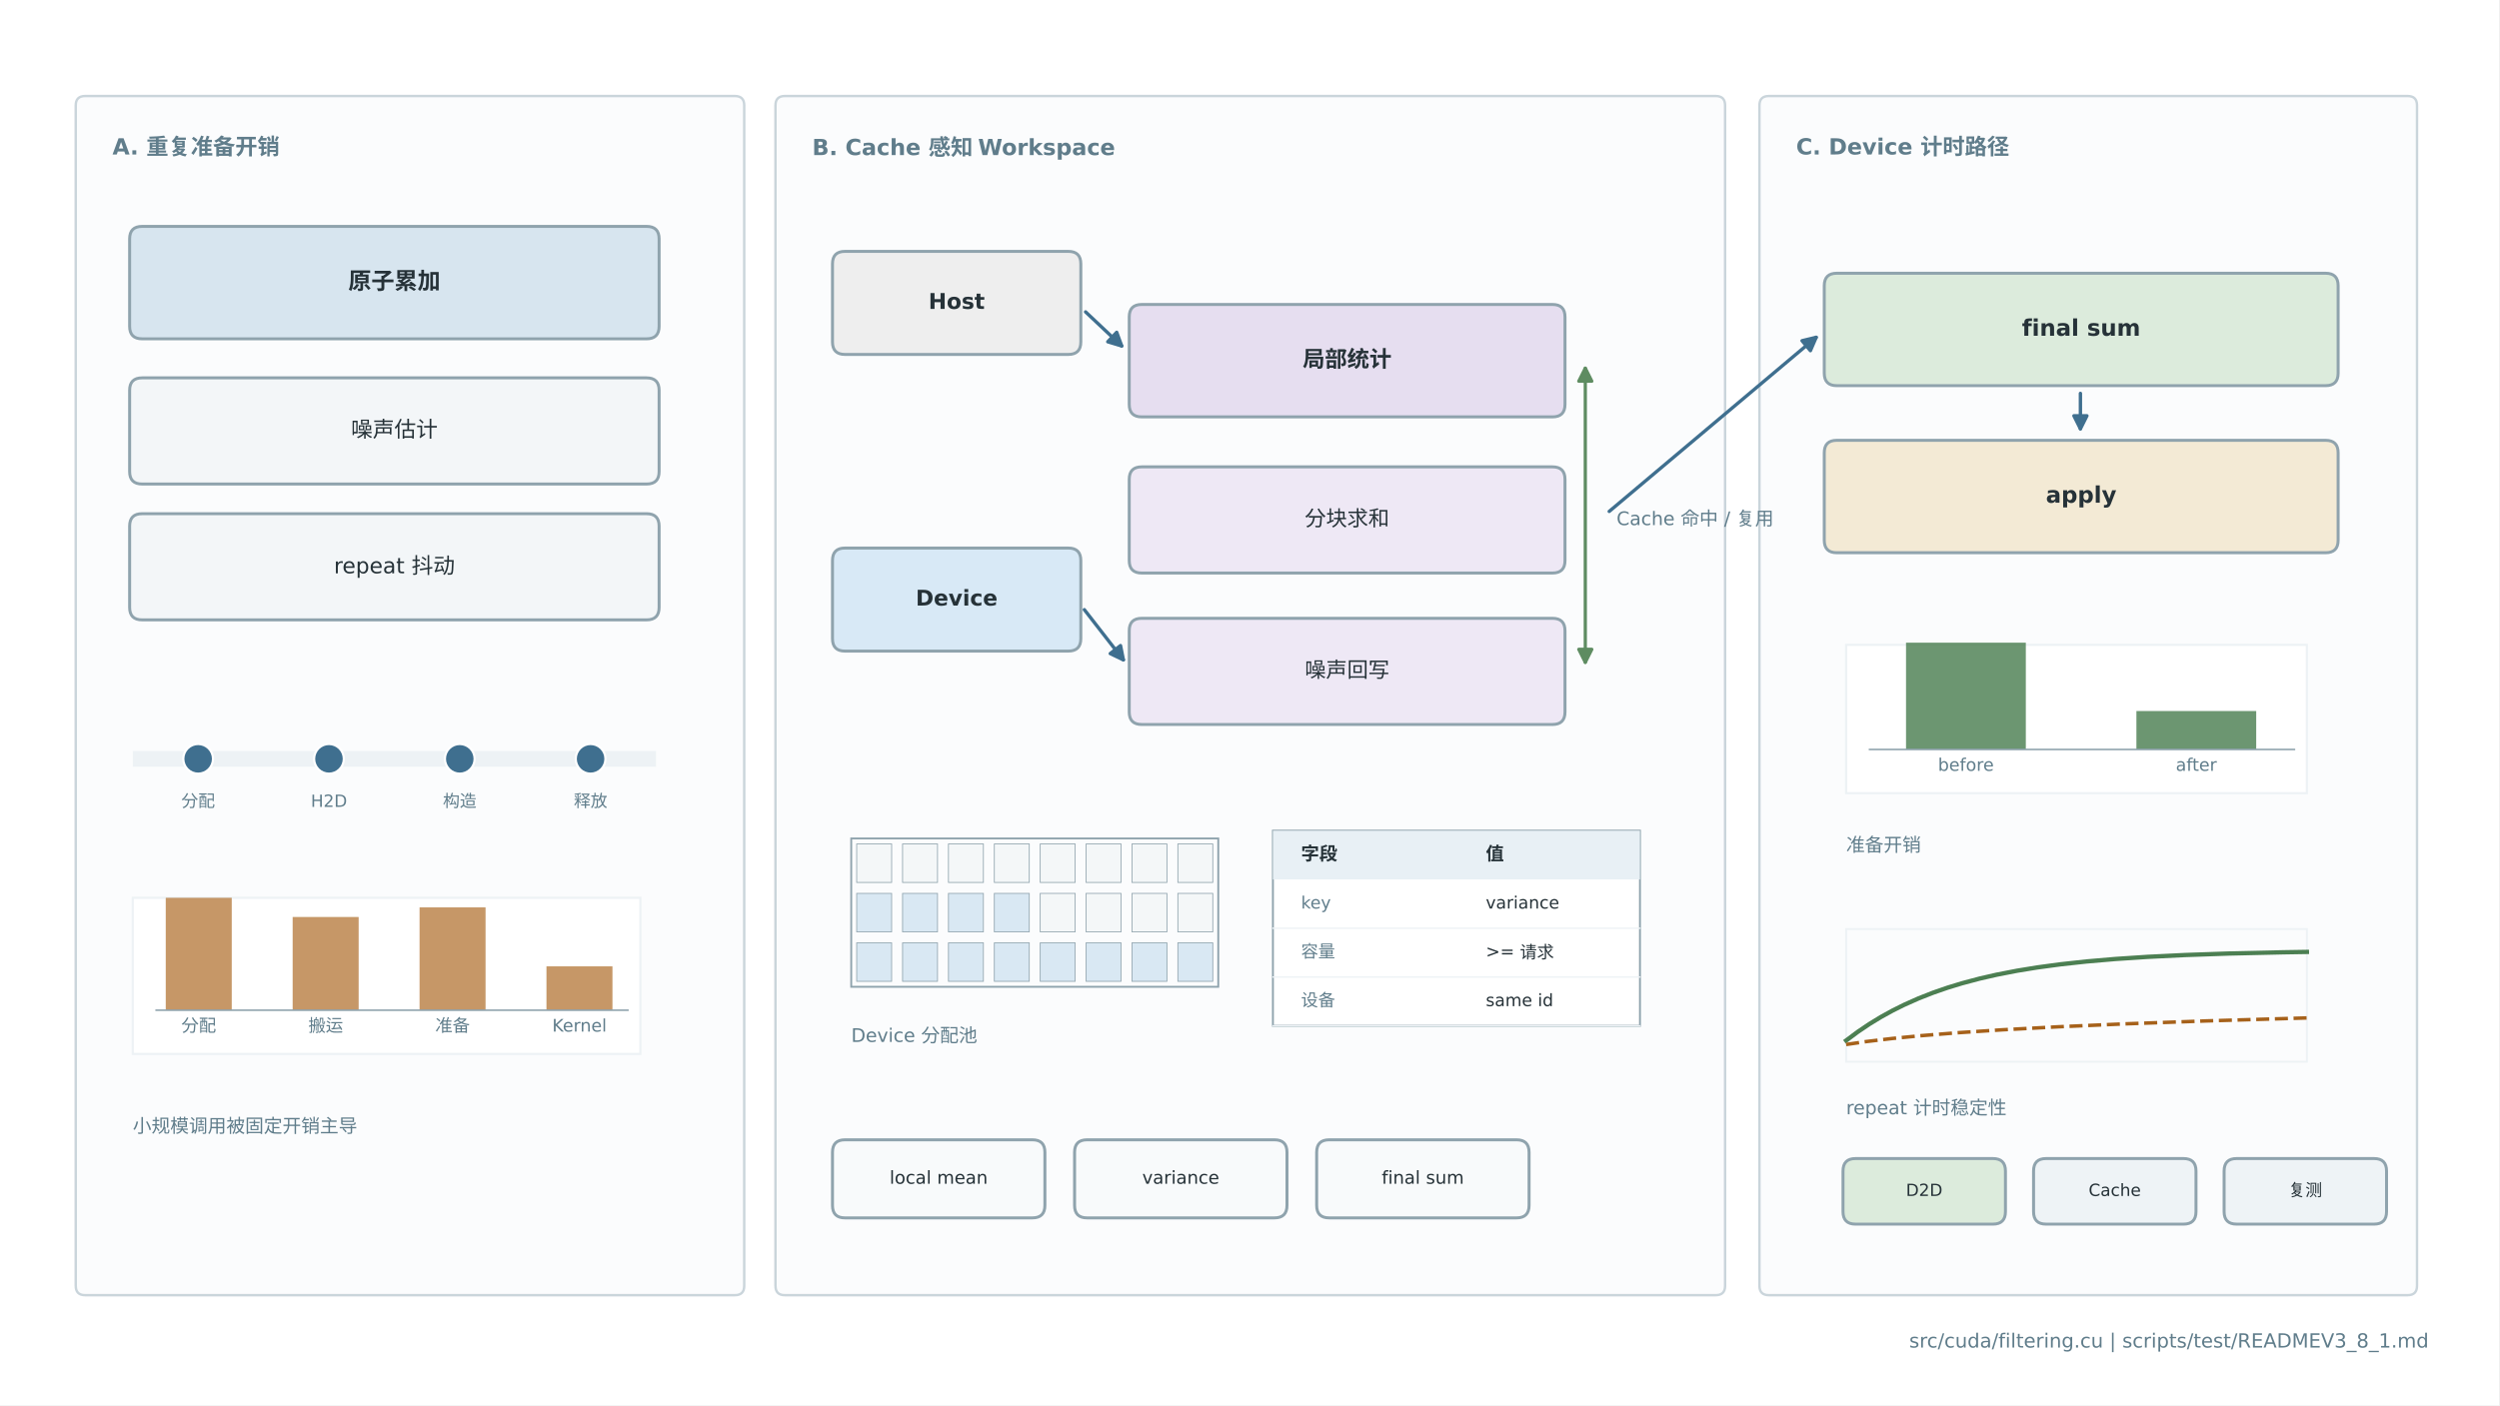
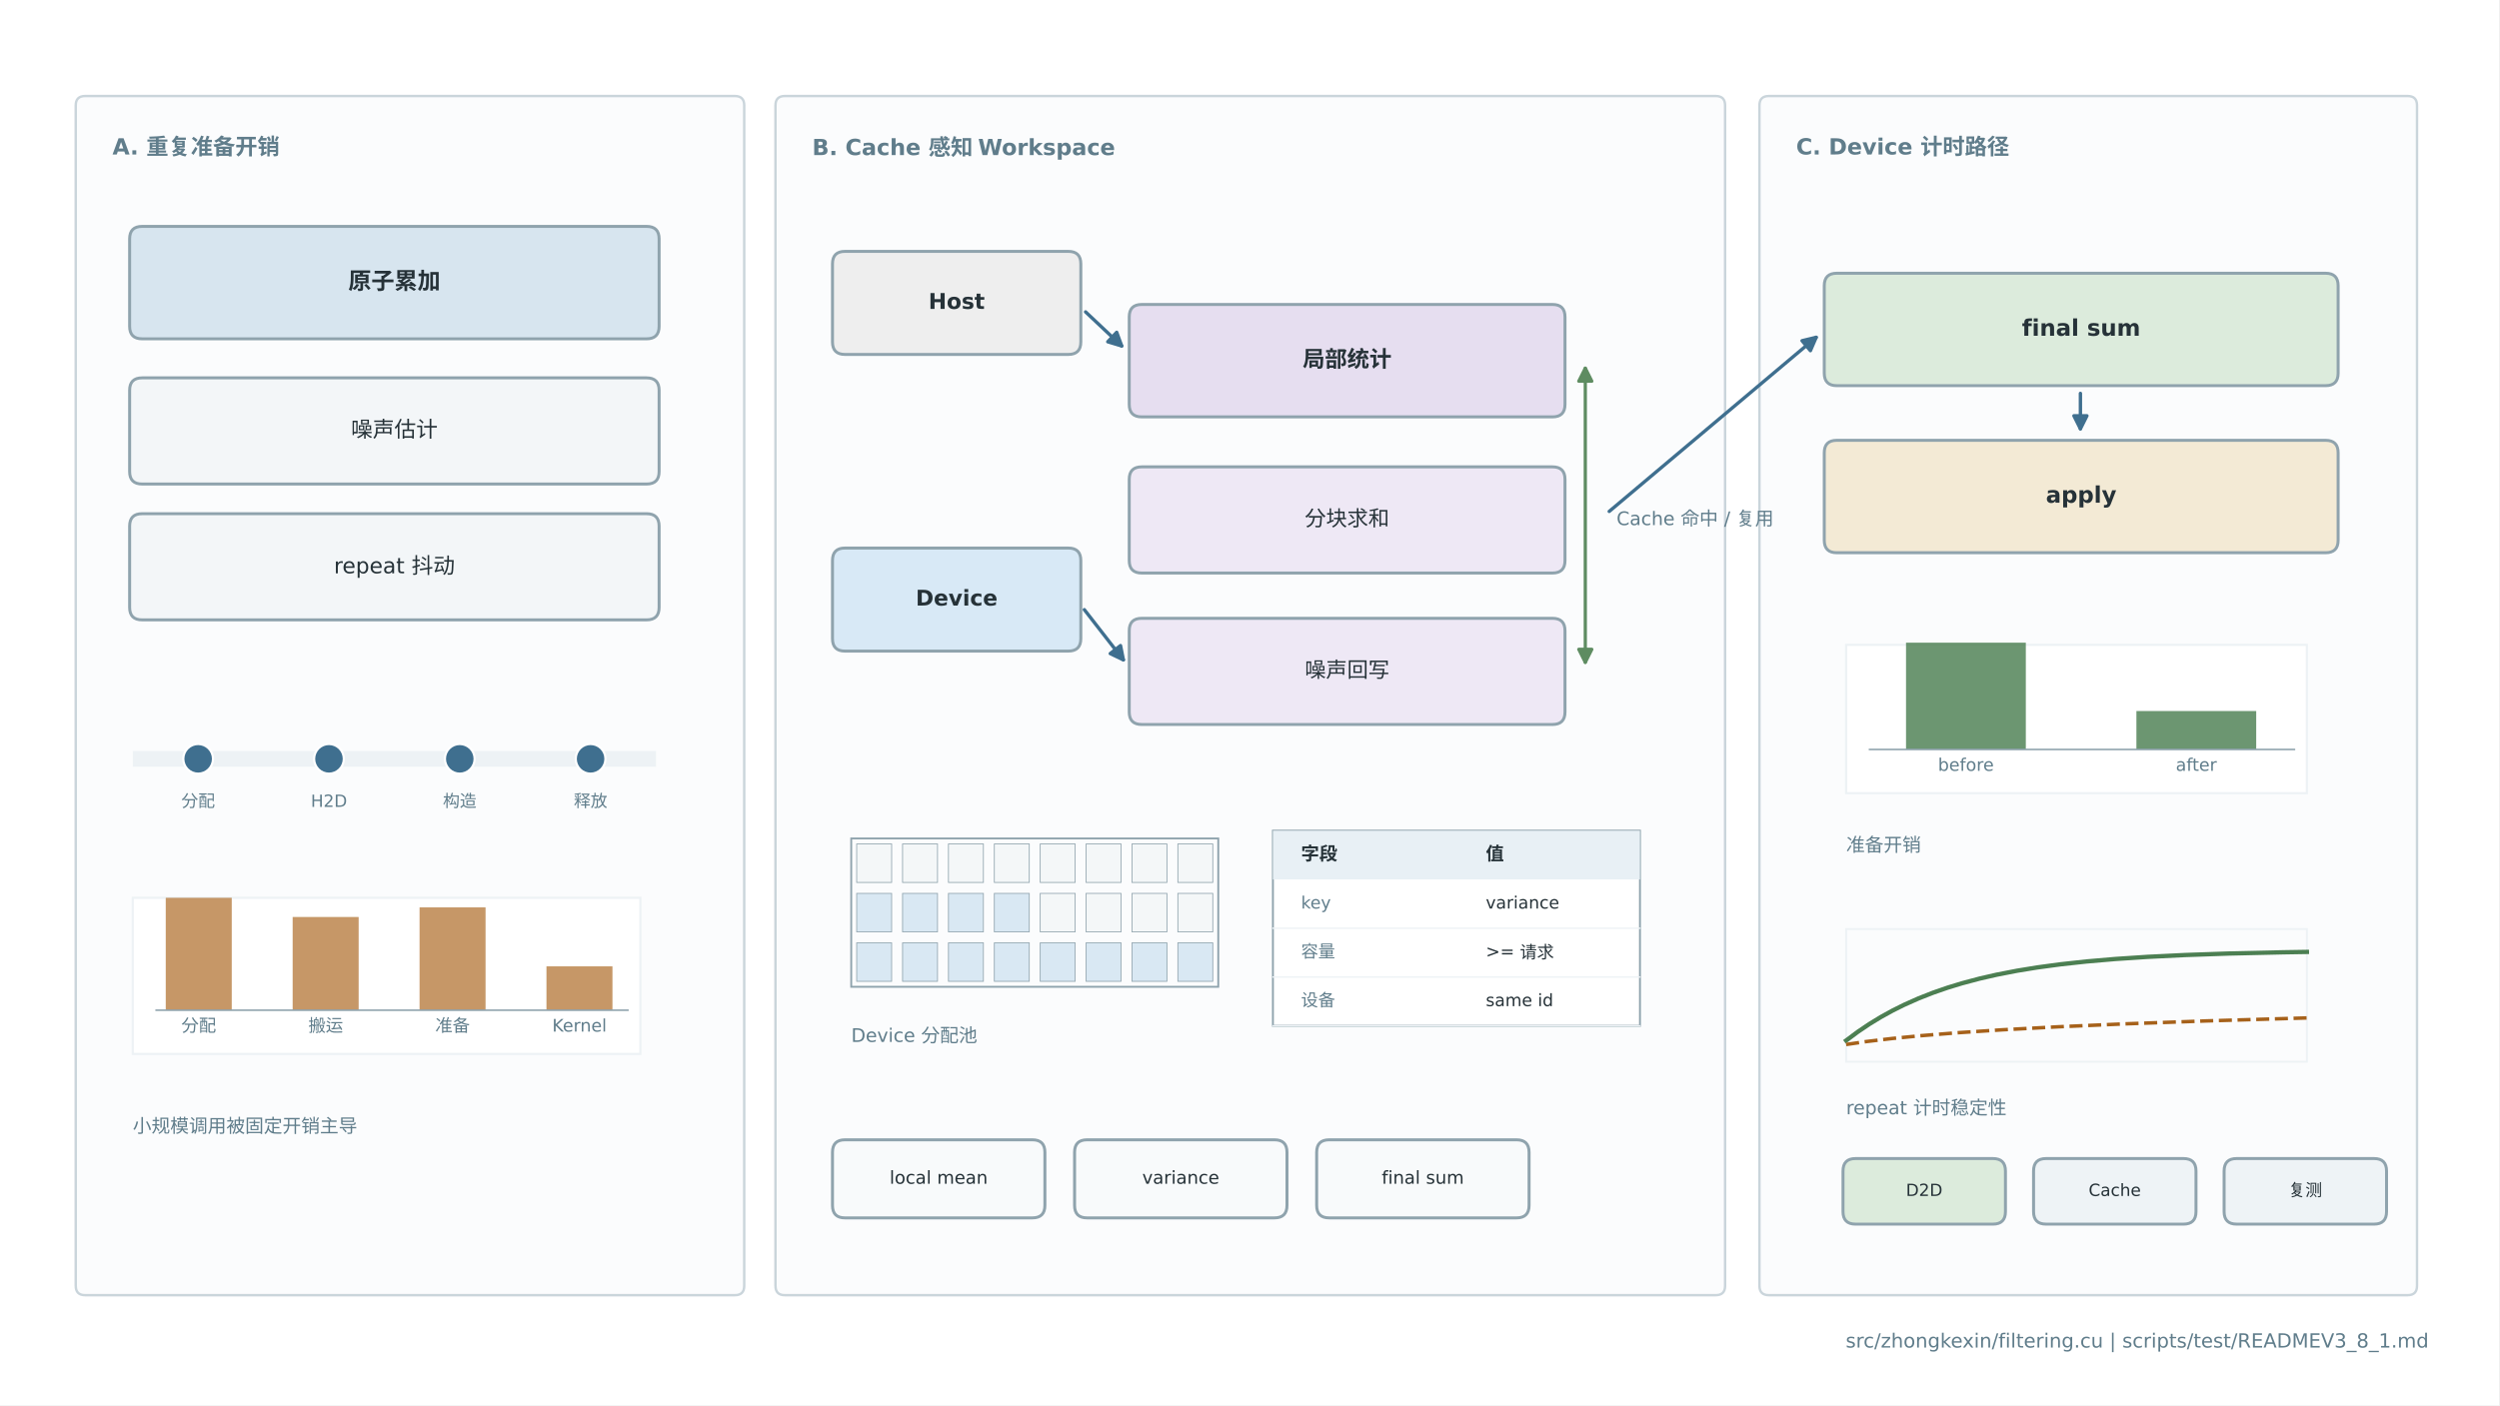
<svg xmlns="http://www.w3.org/2000/svg" width="921.6pt" height="518.4pt" viewBox="0 0 921.6 518.4" version="1.1">
  <defs>
    <style type="text/css">*{stroke-linejoin: round; stroke-linecap: butt}</style>
  </defs>
  <g id="figure_1">
    <g id="patch_1">
      <path d="M 0 518.4  L 921.6 518.4  L 921.6 0  L 0 0  z " style="fill: #ffffff" />
    </g>
    <g id="axes_1">
      <g id="patch_2">
        <path d="M 31.392 477.792  L 271.008 477.792  Q 274.464 477.792 274.464 474.336  L 274.464 38.88  Q 274.464 35.424 271.008 35.424  L 31.392 35.424  Q 27.936 35.424 27.936 38.88  L 27.936 474.336  Q 27.936 477.792 31.392 477.792  z " clip-path="url(#p77b2b3231c)" style="fill: #fbfcfd; opacity: 0.96; stroke: #c8d3da; stroke-width: 0.9; stroke-linejoin: miter" />
      </g>
      <g id="patch_3">
        <path d="M 289.44 477.792  L 632.736 477.792  Q 636.192 477.792 636.192 474.336  L 636.192 38.88  Q 636.192 35.424 632.736 35.424  L 289.44 35.424  Q 285.984 35.424 285.984 38.88  L 285.984 474.336  Q 285.984 477.792 289.44 477.792  z " clip-path="url(#p77b2b3231c)" style="fill: #fbfcfd; opacity: 0.96; stroke: #c8d3da; stroke-width: 0.9; stroke-linejoin: miter" />
      </g>
      <g id="patch_4">
        <path d="M 652.32 477.792  L 887.904 477.792  Q 891.36 477.792 891.36 474.336  L 891.36 38.88  Q 891.36 35.424 887.904 35.424  L 652.32 35.424  Q 648.864 35.424 648.864 38.88  L 648.864 474.336  Q 648.864 477.792 652.32 477.792  z " clip-path="url(#p77b2b3231c)" style="fill: #fbfcfd; opacity: 0.96; stroke: #c8d3da; stroke-width: 0.9; stroke-linejoin: miter" />
      </g>
      <g id="patch_5">
        <path d="M 52.416 124.992  L 238.464 124.992  Q 243.072 124.992 243.072 120.384  L 243.072 88.128  Q 243.072 83.52 238.464 83.52  L 52.416 83.52  Q 47.808 83.52 47.808 88.128  L 47.808 120.384  Q 47.808 124.992 52.416 124.992  z " clip-path="url(#p77b2b3231c)" style="fill: #d7e5ef; stroke: #8fa3ad; stroke-width: 1.1; stroke-linejoin: miter" />
      </g>
      <g id="patch_6">
        <path d="M 52.416 178.56  L 238.464 178.56  Q 243.072 178.56 243.072 173.952  L 243.072 144  Q 243.072 139.392 238.464 139.392  L 52.416 139.392  Q 47.808 139.392 47.808 144  L 47.808 173.952  Q 47.808 178.56 52.416 178.56  z " clip-path="url(#p77b2b3231c)" style="fill: #f3f6f8; stroke: #8fa3ad; stroke-width: 1.1; stroke-linejoin: miter" />
      </g>
      <g id="patch_7">
        <path d="M 52.416 228.672  L 238.464 228.672  Q 243.072 228.672 243.072 224.064  L 243.072 194.112  Q 243.072 189.504 238.464 189.504  L 52.416 189.504  Q 47.808 189.504 47.808 194.112  L 47.808 224.064  Q 47.808 228.672 52.416 228.672  z " clip-path="url(#p77b2b3231c)" style="fill: #f3f6f8; stroke: #8fa3ad; stroke-width: 1.1; stroke-linejoin: miter" />
      </g>
      <g id="patch_8">
        <path d="M 48.96 282.839  L 241.92 282.839  L 241.92 277.033  L 48.96 277.033  z " clip-path="url(#p77b2b3231c)" style="fill: #edf2f5" />
      </g>
      <g id="patch_9">
        <path d="M 73.08 285.408  C 74.531 285.408 75.923 284.831 76.949 283.805  C 77.975 282.779 78.552 281.387 78.552 279.936  C 78.552 278.485 77.975 277.093 76.949 276.067  C 75.923 275.041 74.531 274.464 73.08 274.464  C 71.629 274.464 70.237 275.041 69.211 276.067  C 68.185 277.093 67.608 278.485 67.608 279.936  C 67.608 281.387 68.185 282.779 69.211 283.805  C 70.237 284.831 71.629 285.408 73.08 285.408  z " clip-path="url(#p77b2b3231c)" style="fill: #3f6f8f; stroke: #ffffff; stroke-width: 0.8; stroke-linejoin: miter" />
      </g>
      <g id="patch_10">
        <path d="M 121.32 285.408  C 122.771 285.408 124.163 284.831 125.189 283.805  C 126.215 282.779 126.792 281.387 126.792 279.936  C 126.792 278.485 126.215 277.093 125.189 276.067  C 124.163 275.041 122.771 274.464 121.32 274.464  C 119.869 274.464 118.477 275.041 117.451 276.067  C 116.425 277.093 115.848 278.485 115.848 279.936  C 115.848 281.387 116.425 282.779 117.451 283.805  C 118.477 284.831 119.869 285.408 121.32 285.408  z " clip-path="url(#p77b2b3231c)" style="fill: #3f6f8f; stroke: #ffffff; stroke-width: 0.8; stroke-linejoin: miter" />
      </g>
      <g id="patch_11">
        <path d="M 169.56 285.408  C 171.011 285.408 172.403 284.831 173.429 283.805  C 174.455 282.779 175.032 281.387 175.032 279.936  C 175.032 278.485 174.455 277.093 173.429 276.067  C 172.403 275.041 171.011 274.464 169.56 274.464  C 168.109 274.464 166.717 275.041 165.691 276.067  C 164.665 277.093 164.088 278.485 164.088 279.936  C 164.088 281.387 164.665 282.779 165.691 283.805  C 166.717 284.831 168.109 285.408 169.56 285.408  z " clip-path="url(#p77b2b3231c)" style="fill: #3f6f8f; stroke: #ffffff; stroke-width: 0.8; stroke-linejoin: miter" />
      </g>
      <g id="patch_12">
        <path d="M 217.8 285.408  C 219.251 285.408 220.643 284.831 221.669 283.805  C 222.695 282.779 223.272 281.387 223.272 279.936  C 223.272 278.485 222.695 277.093 221.669 276.067  C 220.643 275.041 219.251 274.464 217.8 274.464  C 216.349 274.464 214.957 275.041 213.931 276.067  C 212.905 277.093 212.328 278.485 212.328 279.936  C 212.328 281.387 212.905 282.779 213.931 283.805  C 214.957 284.831 216.349 285.408 217.8 285.408  z " clip-path="url(#p77b2b3231c)" style="fill: #3f6f8f; stroke: #ffffff; stroke-width: 0.8; stroke-linejoin: miter" />
      </g>
      <g id="patch_13">
        <path d="M 48.96 388.8  L 236.16 388.8  L 236.16 331.2  L 48.96 331.2  z " clip-path="url(#p77b2b3231c)" style="fill: #ffffff; stroke: #edf2f5; stroke-width: 0.8; stroke-linejoin: miter" />
      </g>
      <g id="patch_14">
        <path d="M 61.128 372.672  L 85.464 372.672  L 85.464 331.2  L 61.128 331.2  z " clip-path="url(#p77b2b3231c)" style="fill: #b98045; opacity: 0.82" />
      </g>
      <g id="patch_15">
        <path d="M 107.928 372.672  L 132.264 372.672  L 132.264 338.281  L 107.928 338.281  z " clip-path="url(#p77b2b3231c)" style="fill: #b98045; opacity: 0.82" />
      </g>
      <g id="patch_16">
        <path d="M 154.728 372.672  L 179.064 372.672  L 179.064 334.74  L 154.728 334.74  z " clip-path="url(#p77b2b3231c)" style="fill: #b98045; opacity: 0.82" />
      </g>
      <g id="patch_17">
        <path d="M 201.528 372.672  L 225.864 372.672  L 225.864 356.488  L 201.528 356.488  z " clip-path="url(#p77b2b3231c)" style="fill: #b98045; opacity: 0.82" />
      </g>
      <g id="patch_18">
        <path d="M 311.616 130.752  L 393.984 130.752  Q 398.592 130.752 398.592 126.144  L 398.592 97.344  Q 398.592 92.736 393.984 92.736  L 311.616 92.736  Q 307.008 92.736 307.008 97.344  L 307.008 126.144  Q 307.008 130.752 311.616 130.752  z " clip-path="url(#p77b2b3231c)" style="fill: #eeeeee; stroke: #8fa3ad; stroke-width: 1.1; stroke-linejoin: miter" />
      </g>
      <g id="patch_19">
        <path d="M 311.616 240.192  L 393.984 240.192  Q 398.592 240.192 398.592 235.584  L 398.592 206.784  Q 398.592 202.176 393.984 202.176  L 311.616 202.176  Q 307.008 202.176 307.008 206.784  L 307.008 235.584  Q 307.008 240.192 311.616 240.192  z " clip-path="url(#p77b2b3231c)" style="fill: #d8e9f6; stroke: #8fa3ad; stroke-width: 1.1; stroke-linejoin: miter" />
      </g>
      <g id="patch_20">
        <path d="M 421.056 153.792  L 572.544 153.792  Q 577.152 153.792 577.152 149.184  L 577.152 116.928  Q 577.152 112.32 572.544 112.32  L 421.056 112.32  Q 416.448 112.32 416.448 116.928  L 416.448 149.184  Q 416.448 153.792 421.056 153.792  z " clip-path="url(#p77b2b3231c)" style="fill: #e6def0; stroke: #8fa3ad; stroke-width: 1.1; stroke-linejoin: miter" />
      </g>
      <g id="patch_21">
        <path d="M 421.056 211.392  L 572.544 211.392  Q 577.152 211.392 577.152 206.784  L 577.152 176.832  Q 577.152 172.224 572.544 172.224  L 421.056 172.224  Q 416.448 172.224 416.448 176.832  L 416.448 206.784  Q 416.448 211.392 421.056 211.392  z " clip-path="url(#p77b2b3231c)" style="fill: #eee8f5; stroke: #8fa3ad; stroke-width: 1.1; stroke-linejoin: miter" />
      </g>
      <g id="patch_22">
        <path d="M 421.056 267.264  L 572.544 267.264  Q 577.152 267.264 577.152 262.656  L 577.152 232.704  Q 577.152 228.096 572.544 228.096  L 421.056 228.096  Q 416.448 228.096 416.448 232.704  L 416.448 262.656  Q 416.448 267.264 421.056 267.264  z " clip-path="url(#p77b2b3231c)" style="fill: #eee8f5; stroke: #8fa3ad; stroke-width: 1.1; stroke-linejoin: miter" />
      </g>
      <g id="patch_23">
        <path d="M 315.936 362.016  L 328.824 362.016  L 328.824 347.808  L 315.936 347.808  z " clip-path="url(#p77b2b3231c)" style="fill: #d9e8f3; stroke: #8fa3ad; stroke-width: 0.3; stroke-linejoin: miter" />
      </g>
      <g id="patch_24">
        <path d="M 332.856 362.016  L 345.744 362.016  L 345.744 347.808  L 332.856 347.808  z " clip-path="url(#p77b2b3231c)" style="fill: #d9e8f3; stroke: #8fa3ad; stroke-width: 0.3; stroke-linejoin: miter" />
      </g>
      <g id="patch_25">
        <path d="M 349.776 362.016  L 362.664 362.016  L 362.664 347.808  L 349.776 347.808  z " clip-path="url(#p77b2b3231c)" style="fill: #d9e8f3; stroke: #8fa3ad; stroke-width: 0.3; stroke-linejoin: miter" />
      </g>
      <g id="patch_26">
        <path d="M 366.696 362.016  L 379.584 362.016  L 379.584 347.808  L 366.696 347.808  z " clip-path="url(#p77b2b3231c)" style="fill: #d9e8f3; stroke: #8fa3ad; stroke-width: 0.3; stroke-linejoin: miter" />
      </g>
      <g id="patch_27">
        <path d="M 383.616 362.016  L 396.504 362.016  L 396.504 347.808  L 383.616 347.808  z " clip-path="url(#p77b2b3231c)" style="fill: #d9e8f3; stroke: #8fa3ad; stroke-width: 0.3; stroke-linejoin: miter" />
      </g>
      <g id="patch_28">
        <path d="M 400.536 362.016  L 413.424 362.016  L 413.424 347.808  L 400.536 347.808  z " clip-path="url(#p77b2b3231c)" style="fill: #d9e8f3; stroke: #8fa3ad; stroke-width: 0.3; stroke-linejoin: miter" />
      </g>
      <g id="patch_29">
        <path d="M 417.456 362.016  L 430.344 362.016  L 430.344 347.808  L 417.456 347.808  z " clip-path="url(#p77b2b3231c)" style="fill: #d9e8f3; stroke: #8fa3ad; stroke-width: 0.3; stroke-linejoin: miter" />
      </g>
      <g id="patch_30">
        <path d="M 434.376 362.016  L 447.264 362.016  L 447.264 347.808  L 434.376 347.808  z " clip-path="url(#p77b2b3231c)" style="fill: #d9e8f3; stroke: #8fa3ad; stroke-width: 0.3; stroke-linejoin: miter" />
      </g>
      <g id="patch_31">
        <path d="M 315.936 343.776  L 328.824 343.776  L 328.824 329.568  L 315.936 329.568  z " clip-path="url(#p77b2b3231c)" style="fill: #d9e8f3; stroke: #8fa3ad; stroke-width: 0.3; stroke-linejoin: miter" />
      </g>
      <g id="patch_32">
        <path d="M 332.856 343.776  L 345.744 343.776  L 345.744 329.568  L 332.856 329.568  z " clip-path="url(#p77b2b3231c)" style="fill: #d9e8f3; stroke: #8fa3ad; stroke-width: 0.3; stroke-linejoin: miter" />
      </g>
      <g id="patch_33">
        <path d="M 349.776 343.776  L 362.664 343.776  L 362.664 329.568  L 349.776 329.568  z " clip-path="url(#p77b2b3231c)" style="fill: #d9e8f3; stroke: #8fa3ad; stroke-width: 0.3; stroke-linejoin: miter" />
      </g>
      <g id="patch_34">
        <path d="M 366.696 343.776  L 379.584 343.776  L 379.584 329.568  L 366.696 329.568  z " clip-path="url(#p77b2b3231c)" style="fill: #d9e8f3; stroke: #8fa3ad; stroke-width: 0.3; stroke-linejoin: miter" />
      </g>
      <g id="patch_35">
        <path d="M 383.616 343.776  L 396.504 343.776  L 396.504 329.568  L 383.616 329.568  z " clip-path="url(#p77b2b3231c)" style="fill: #f4f7f8; stroke: #8fa3ad; stroke-width: 0.3; stroke-linejoin: miter" />
      </g>
      <g id="patch_36">
        <path d="M 400.536 343.776  L 413.424 343.776  L 413.424 329.568  L 400.536 329.568  z " clip-path="url(#p77b2b3231c)" style="fill: #f4f7f8; stroke: #8fa3ad; stroke-width: 0.3; stroke-linejoin: miter" />
      </g>
      <g id="patch_37">
        <path d="M 417.456 343.776  L 430.344 343.776  L 430.344 329.568  L 417.456 329.568  z " clip-path="url(#p77b2b3231c)" style="fill: #f4f7f8; stroke: #8fa3ad; stroke-width: 0.3; stroke-linejoin: miter" />
      </g>
      <g id="patch_38">
        <path d="M 434.376 343.776  L 447.264 343.776  L 447.264 329.568  L 434.376 329.568  z " clip-path="url(#p77b2b3231c)" style="fill: #f4f7f8; stroke: #8fa3ad; stroke-width: 0.3; stroke-linejoin: miter" />
      </g>
      <g id="patch_39">
        <path d="M 315.936 325.536  L 328.824 325.536  L 328.824 311.328  L 315.936 311.328  z " clip-path="url(#p77b2b3231c)" style="fill: #f4f7f8; stroke: #8fa3ad; stroke-width: 0.3; stroke-linejoin: miter" />
      </g>
      <g id="patch_40">
        <path d="M 332.856 325.536  L 345.744 325.536  L 345.744 311.328  L 332.856 311.328  z " clip-path="url(#p77b2b3231c)" style="fill: #f4f7f8; stroke: #8fa3ad; stroke-width: 0.3; stroke-linejoin: miter" />
      </g>
      <g id="patch_41">
        <path d="M 349.776 325.536  L 362.664 325.536  L 362.664 311.328  L 349.776 311.328  z " clip-path="url(#p77b2b3231c)" style="fill: #f4f7f8; stroke: #8fa3ad; stroke-width: 0.3; stroke-linejoin: miter" />
      </g>
      <g id="patch_42">
        <path d="M 366.696 325.536  L 379.584 325.536  L 379.584 311.328  L 366.696 311.328  z " clip-path="url(#p77b2b3231c)" style="fill: #f4f7f8; stroke: #8fa3ad; stroke-width: 0.3; stroke-linejoin: miter" />
      </g>
      <g id="patch_43">
        <path d="M 383.616 325.536  L 396.504 325.536  L 396.504 311.328  L 383.616 311.328  z " clip-path="url(#p77b2b3231c)" style="fill: #f4f7f8; stroke: #8fa3ad; stroke-width: 0.3; stroke-linejoin: miter" />
      </g>
      <g id="patch_44">
        <path d="M 400.536 325.536  L 413.424 325.536  L 413.424 311.328  L 400.536 311.328  z " clip-path="url(#p77b2b3231c)" style="fill: #f4f7f8; stroke: #8fa3ad; stroke-width: 0.3; stroke-linejoin: miter" />
      </g>
      <g id="patch_45">
        <path d="M 417.456 325.536  L 430.344 325.536  L 430.344 311.328  L 417.456 311.328  z " clip-path="url(#p77b2b3231c)" style="fill: #f4f7f8; stroke: #8fa3ad; stroke-width: 0.3; stroke-linejoin: miter" />
      </g>
      <g id="patch_46">
        <path d="M 434.376 325.536  L 447.264 325.536  L 447.264 311.328  L 434.376 311.328  z " clip-path="url(#p77b2b3231c)" style="fill: #f4f7f8; stroke: #8fa3ad; stroke-width: 0.3; stroke-linejoin: miter" />
      </g>
      <g id="patch_47">
        <path d="M 313.92 364.032  L 449.28 364.032  L 449.28 309.312  L 313.92 309.312  L 313.92 364.032  z " clip-path="url(#p77b2b3231c)" style="fill: none; stroke: #8fa3ad; stroke-width: 0.7; stroke-linejoin: miter" />
      </g>
      <g id="patch_48">
        <path d="M 469.44 378.432  L 604.8 378.432  L 604.8 306.432  L 469.44 306.432  z " clip-path="url(#p77b2b3231c)" style="fill: #ffffff; stroke: #8fa3ad; stroke-width: 0.7; stroke-linejoin: miter" />
      </g>
      <g id="patch_49">
        <path d="M 469.44 324.432  L 604.8 324.432  L 604.8 306.432  L 469.44 306.432  z " clip-path="url(#p77b2b3231c)" style="fill: #e8f0f5" />
      </g>
      <g id="patch_50">
        <path d="M 311.616 449.28  L 380.736 449.28  Q 385.344 449.28 385.344 444.672  L 385.344 425.088  Q 385.344 420.48 380.736 420.48  L 311.616 420.48  Q 307.008 420.48 307.008 425.088  L 307.008 444.672  Q 307.008 449.28 311.616 449.28  z " clip-path="url(#p77b2b3231c)" style="fill: #f8fafb; stroke: #8fa3ad; stroke-width: 1.1; stroke-linejoin: miter" />
      </g>
      <g id="patch_51">
        <path d="M 400.896 449.28  L 470.016 449.28  Q 474.624 449.28 474.624 444.672  L 474.624 425.088  Q 474.624 420.48 470.016 420.48  L 400.896 420.48  Q 396.288 420.48 396.288 425.088  L 396.288 444.672  Q 396.288 449.28 400.896 449.28  z " clip-path="url(#p77b2b3231c)" style="fill: #f8fafb; stroke: #8fa3ad; stroke-width: 1.1; stroke-linejoin: miter" />
      </g>
      <g id="patch_52">
        <path d="M 490.176 449.28  L 559.296 449.28  Q 563.904 449.28 563.904 444.672  L 563.904 425.088  Q 563.904 420.48 559.296 420.48  L 490.176 420.48  Q 485.568 420.48 485.568 425.088  L 485.568 444.672  Q 485.568 449.28 490.176 449.28  z " clip-path="url(#p77b2b3231c)" style="fill: #f8fafb; stroke: #8fa3ad; stroke-width: 1.1; stroke-linejoin: miter" />
      </g>
      <g id="patch_53">
        <path d="M 677.376 142.272  L 857.664 142.272  Q 862.272 142.272 862.272 137.664  L 862.272 105.408  Q 862.272 100.8 857.664 100.8  L 677.376 100.8  Q 672.768 100.8 672.768 105.408  L 672.768 137.664  Q 672.768 142.272 677.376 142.272  z " clip-path="url(#p77b2b3231c)" style="fill: #dcebdc; stroke: #8fa3ad; stroke-width: 1.1; stroke-linejoin: miter" />
      </g>
      <g id="patch_54">
        <path d="M 677.376 203.904  L 857.664 203.904  Q 862.272 203.904 862.272 199.296  L 862.272 167.04  Q 862.272 162.432 857.664 162.432  L 677.376 162.432  Q 672.768 162.432 672.768 167.04  L 672.768 199.296  Q 672.768 203.904 677.376 203.904  z " clip-path="url(#p77b2b3231c)" style="fill: #f3ead5; stroke: #8fa3ad; stroke-width: 1.1; stroke-linejoin: miter" />
      </g>
      <g id="patch_55">
        <path d="M 680.832 292.608  L 850.752 292.608  L 850.752 237.888  L 680.832 237.888  z " clip-path="url(#p77b2b3231c)" style="fill: #ffffff; stroke: #edf2f5; stroke-width: 0.8; stroke-linejoin: miter" />
      </g>
      <g id="patch_56">
        <path d="M 702.922 276.48  L 747.101 276.48  L 747.101 237.082  L 702.922 237.082  z " clip-path="url(#p77b2b3231c)" style="fill: #4c7f52; opacity: 0.82" />
      </g>
      <g id="patch_57">
        <path d="M 787.882 276.48  L 832.061 276.48  L 832.061 262.297  L 787.882 262.297  z " clip-path="url(#p77b2b3231c)" style="fill: #4c7f52; opacity: 0.82" />
      </g>
      <g id="patch_58">
        <path d="M 680.832 391.68  L 850.752 391.68  L 850.752 342.72  L 680.832 342.72  L 680.832 391.68  z " clip-path="url(#p77b2b3231c)" style="fill: none; stroke: #edf2f5; stroke-width: 0.7; stroke-linejoin: miter" />
      </g>
      <g id="patch_59">
        <path d="M 684.288 451.584  L 734.976 451.584  Q 739.584 451.584 739.584 446.976  L 739.584 432  Q 739.584 427.392 734.976 427.392  L 684.288 427.392  Q 679.68 427.392 679.68 432  L 679.68 446.976  Q 679.68 451.584 684.288 451.584  z " clip-path="url(#p77b2b3231c)" style="fill: #dcebdc; stroke: #8fa3ad; stroke-width: 1.1; stroke-linejoin: miter" />
      </g>
      <g id="patch_60">
        <path d="M 754.56 451.584  L 805.248 451.584  Q 809.856 451.584 809.856 446.976  L 809.856 432  Q 809.856 427.392 805.248 427.392  L 754.56 427.392  Q 749.952 427.392 749.952 432  L 749.952 446.976  Q 749.952 451.584 754.56 451.584  z " clip-path="url(#p77b2b3231c)" style="fill: #eef3f6; stroke: #8fa3ad; stroke-width: 1.1; stroke-linejoin: miter" />
      </g>
      <g id="patch_61">
        <path d="M 824.832 451.584  L 875.52 451.584  Q 880.128 451.584 880.128 446.976  L 880.128 432  Q 880.128 427.392 875.52 427.392  L 824.832 427.392  Q 820.224 427.392 820.224 432  L 820.224 446.976  Q 820.224 451.584 824.832 451.584  z " clip-path="url(#p77b2b3231c)" style="fill: #eef3f6; stroke: #8fa3ad; stroke-width: 1.1; stroke-linejoin: miter" />
      </g>
      <g id="line2d_1">
        <path d="M 57.6 372.672  L 231.552 372.672  " clip-path="url(#p77b2b3231c)" style="fill: none; stroke: #8fa3ad; stroke-width: 0.6; stroke-linecap: square" />
      </g>
      <g id="line2d_2">
        <path d="M 469.44 342.432  L 604.8 342.432  " clip-path="url(#p77b2b3231c)" style="fill: none; stroke: #edf2f5; stroke-width: 0.5; stroke-linecap: square" />
      </g>
      <g id="line2d_3">
        <path d="M 469.44 360.432  L 604.8 360.432  " clip-path="url(#p77b2b3231c)" style="fill: none; stroke: #edf2f5; stroke-width: 0.5; stroke-linecap: square" />
      </g>
      <g id="line2d_4">
        <path d="M 469.44 378.432  L 604.8 378.432  " clip-path="url(#p77b2b3231c)" style="fill: none; stroke: #edf2f5; stroke-width: 0.5; stroke-linecap: square" />
      </g>
      <g id="line2d_5">
        <path d="M 689.472 276.48  L 846.144 276.48  " clip-path="url(#p77b2b3231c)" style="fill: none; stroke: #8fa3ad; stroke-width: 0.6; stroke-linecap: square" />
      </g>
      <g id="line2d_6">
        <path d="M 680.832 383.846  L 685.107 380.659  L 689.381 377.777  L 693.656 375.171  L 697.931 372.814  L 702.206 370.683  L 707.549 368.304  L 712.892 366.206  L 718.236 364.356  L 723.579 362.725  L 729.991 361.019  L 736.403 359.553  L 743.884 358.1  L 751.365 356.881  L 759.914 355.728  L 769.532 354.68  L 780.219 353.762  L 791.975 352.986  L 805.867 352.308  L 821.898 351.756  L 842.203 351.299  L 850.752 351.163  L 850.752 351.163  " clip-path="url(#p77b2b3231c)" style="fill: none; stroke: #4c7f52; stroke-width: 1.6; stroke-linecap: square" />
      </g>
      <g id="line2d_7">
        <path d="M 680.832 385.315  L 688.313 384.228  L 697.931 383.088  L 708.618 382.05  L 722.51 380.941  L 738.541 379.891  L 758.846 378.798  L 783.425 377.713  L 813.348 376.631  L 849.683 375.552  L 850.752 375.523  L 850.752 375.523  " clip-path="url(#p77b2b3231c)" style="fill: none; stroke-dasharray: 4.81,2.08; stroke-dashoffset: 0; stroke: #a6611a; stroke-width: 1.3" />
      </g>
      <g id="text_1">
        <text style="font-weight: 700; font-size: 8.2px; font-family: 'Droid Sans Fallback', 'DejaVu Sans'; text-anchor: start; fill: #607d8b" x="41.472" y="56.983" transform="rotate(-0 41.472 56.98269)">A. 重复准备开销</text>
      </g>
      <g id="text_2">
        <text style="font-weight: 700; font-size: 8.2px; font-family: 'Droid Sans Fallback', 'DejaVu Sans'; text-anchor: start; fill: #607d8b" x="299.52" y="57.215" transform="rotate(-0 299.52 57.21459)">B. Cache 感知 Workspace</text>
      </g>
      <g id="text_3">
        <text style="font-weight: 700; font-size: 8.2px; font-family: 'Droid Sans Fallback', 'DejaVu Sans'; text-anchor: start; fill: #607d8b" x="662.4" y="56.983" transform="rotate(-0 662.4 56.98269)">C. Device 计时路径</text>
      </g>
      <g id="text_4">
        <text style="font-weight: 700; font-size: 8.5px; font-family: 'Droid Sans Fallback', 'DejaVu Sans'; text-anchor: middle; fill: #263238" x="145.44" y="106.601" transform="rotate(-0 145.44 106.6015)">原子累加</text>
      </g>
      <g id="text_5">
        <text style="font-size: 8px; font-family: 'Droid Sans Fallback', 'DejaVu Sans'; text-anchor: middle; fill: #263238" x="145.44" y="161.184" transform="rotate(-0 145.44 161.1835)">噪声估计</text>
      </g>
      <g id="text_6">
        <text style="font-size: 8px; font-family: 'Droid Sans Fallback', 'DejaVu Sans'; text-anchor: middle; fill: #263238" x="145.44" y="211.49" transform="rotate(-0 145.44 211.4905)">repeat 抖动</text>
      </g>
      <g id="text_7">
        <text style="font-size: 6.2px; font-family: 'Droid Sans Fallback', 'DejaVu Sans'; text-anchor: middle; fill: #607d8b" x="73.08" y="297.655" transform="rotate(-0 73.08 297.6546)">分配</text>
      </g>
      <g id="text_8">
        <text style="font-size: 6.2px; font-family: 'Droid Sans Fallback', 'DejaVu Sans'; text-anchor: middle; fill: #607d8b" x="121.32" y="297.655" transform="rotate(-0 121.32 297.6546)">H2D</text>
      </g>
      <g id="text_9">
        <text style="font-size: 6.2px; font-family: 'Droid Sans Fallback', 'DejaVu Sans'; text-anchor: middle; fill: #607d8b" x="169.56" y="297.655" transform="rotate(-0 169.56 297.6546)">构造</text>
      </g>
      <g id="text_10">
        <text style="font-size: 6.2px; font-family: 'Droid Sans Fallback', 'DejaVu Sans'; text-anchor: middle; fill: #607d8b" x="217.8" y="297.655" transform="rotate(-0 217.8 297.6546)">释放</text>
      </g>
      <g id="text_11">
        <text style="font-size: 6.4px; font-family: 'Droid Sans Fallback', 'DejaVu Sans'; text-anchor: middle; fill: #607d8b" x="73.296" y="380.557" transform="rotate(-0 73.296 380.557)">分配</text>
      </g>
      <g id="text_12">
        <text style="font-size: 6.4px; font-family: 'Droid Sans Fallback', 'DejaVu Sans'; text-anchor: middle; fill: #607d8b" x="120.096" y="380.557" transform="rotate(-0 120.096 380.557)">搬运</text>
      </g>
      <g id="text_13">
        <text style="font-size: 6.4px; font-family: 'Droid Sans Fallback', 'DejaVu Sans'; text-anchor: middle; fill: #607d8b" x="166.896" y="380.557" transform="rotate(-0 166.896 380.557)">准备</text>
      </g>
      <g id="text_14">
        <text style="font-size: 6.4px; font-family: 'Droid Sans Fallback', 'DejaVu Sans'; text-anchor: middle; fill: #607d8b" x="213.696" y="380.557" transform="rotate(-0 213.696 380.557)">Kernel</text>
      </g>
      <g id="text_15">
        <text style="font-size: 6.9px; font-family: 'Droid Sans Fallback', 'DejaVu Sans'; text-anchor: start; fill: #607d8b" x="48.96" y="417.776" transform="rotate(-0 48.96 417.776)">小规模调用被固定开销主导</text>
      </g>
      <g id="text_16">
        <text style="font-weight: 700; font-size: 8px; font-family: 'Droid Sans Fallback', 'DejaVu Sans'; text-anchor: middle; fill: #263238" x="352.8" y="113.951" transform="rotate(-0 352.8 113.9515)">Host</text>
      </g>
      <g id="text_17">
        <text style="font-weight: 700; font-size: 8px; font-family: 'Droid Sans Fallback', 'DejaVu Sans'; text-anchor: middle; fill: #263238" x="352.8" y="223.392" transform="rotate(-0 352.8 223.3915)">Device</text>
      </g>
      <g id="text_18">
        <text style="font-weight: 700; font-size: 8.2px; font-family: 'Droid Sans Fallback', 'DejaVu Sans'; text-anchor: middle; fill: #263238" x="496.8" y="135.319" transform="rotate(-0 496.8 135.3187)">局部统计</text>
      </g>
      <g id="text_19">
        <text style="font-size: 7.8px; font-family: 'Droid Sans Fallback', 'DejaVu Sans'; text-anchor: middle; fill: #263238" x="496.8" y="193.96" transform="rotate(-0 496.8 193.9603)">分块求和</text>
      </g>
      <g id="text_20">
        <text style="font-size: 7.8px; font-family: 'Droid Sans Fallback', 'DejaVu Sans'; text-anchor: middle; fill: #263238" x="496.8" y="249.832" transform="rotate(-0 496.8 249.8323)">噪声回写</text>
      </g>
      <g id="patch_62">
        <path d="M 400.351 115.065  Q 407.52 121.824 413.671 127.624  " style="fill: none; stroke: #3f6f8f; stroke-width: 1.25; stroke-linecap: round" />
        <path d="M 411.825 122.585  L 413.671 127.624  L 408.532 126.077  z " style="fill: #3f6f8f; stroke: #3f6f8f; stroke-width: 1.25; stroke-linecap: round" />
      </g>
      <g id="patch_63">
        <path d="M 399.894 224.915  Q 407.518 234.717 414.284 243.417  " style="fill: none; stroke: #3f6f8f; stroke-width: 1.25; stroke-linecap: round" />
        <path d="M 413.232 238.155  L 414.284 243.417  L 409.443 241.102  z " style="fill: #3f6f8f; stroke: #3f6f8f; stroke-width: 1.25; stroke-linecap: round" />
      </g>
      <g id="patch_64">
        <path d="M 584.64 244.338  Q 584.64 190.08 584.64 135.822  " style="fill: none; stroke: #5e8c61; stroke-width: 1.2; stroke-linecap: round" />
        <path d="M 587.04 239.538  L 584.64 244.338  L 582.24 239.538  z " style="fill: #5e8c61; stroke: #5e8c61; stroke-width: 1.2; stroke-linecap: round" />
        <path d="M 582.24 140.622  L 584.64 135.822  L 587.04 140.622  z " style="fill: #5e8c61; stroke: #5e8c61; stroke-width: 1.2; stroke-linecap: round" />
      </g>
      <g id="text_21">
        <text style="font-size: 6.9px; font-family: 'Droid Sans Fallback', 'DejaVu Sans'; text-anchor: start; fill: #607d8b" x="596.16" y="193.712" transform="rotate(-0 596.16 193.712)">Cache 命中 / 复用</text>
      </g>
      <g id="text_22">
        <text style="font-size: 6.9px; font-family: 'Droid Sans Fallback', 'DejaVu Sans'; text-anchor: start; fill: #607d8b" x="313.92" y="384.368" transform="rotate(-0 313.92 384.368)">Device 分配池</text>
      </g>
      <g id="text_23">
        <text style="font-weight: 700; font-size: 6.7px; font-family: 'Droid Sans Fallback', 'DejaVu Sans'; text-anchor: start; fill: #263238" x="479.808" y="317.281" transform="rotate(-0 479.808 317.2808)">字段</text>
      </g>
      <g id="text_24">
        <text style="font-weight: 700; font-size: 6.7px; font-family: 'Droid Sans Fallback', 'DejaVu Sans'; text-anchor: start; fill: #263238" x="547.949" y="317.281" transform="rotate(-0 547.9488 317.2808)">值</text>
      </g>
      <g id="text_25">
        <text style="font-size: 6.3px; font-family: 'Droid Sans Fallback', 'DejaVu Sans'; text-anchor: start; fill: #607d8b" x="479.808" y="335.17" transform="rotate(-0 479.808 335.1704)">key</text>
      </g>
      <g id="text_26">
        <text style="font-size: 6.3px; font-family: 'Droid Sans Fallback', 'DejaVu Sans'; text-anchor: start; fill: #263238" x="547.949" y="335.17" transform="rotate(-0 547.9488 335.1704)">variance</text>
      </g>
      <g id="text_27">
        <text style="font-size: 6.3px; font-family: 'Droid Sans Fallback', 'DejaVu Sans'; text-anchor: start; fill: #607d8b" x="479.808" y="353.17" transform="rotate(-0 479.808 353.1704)">容量</text>
      </g>
      <g id="text_28">
        <text style="font-size: 6.3px; font-family: 'Droid Sans Fallback', 'DejaVu Sans'; text-anchor: start; fill: #263238" x="547.949" y="353.17" transform="rotate(-0 547.9488 353.1704)">&gt;= 请求</text>
      </g>
      <g id="text_29">
        <text style="font-size: 6.3px; font-family: 'Droid Sans Fallback', 'DejaVu Sans'; text-anchor: start; fill: #607d8b" x="479.808" y="371.17" transform="rotate(-0 479.808 371.1704)">设备</text>
      </g>
      <g id="text_30">
        <text style="font-size: 6.3px; font-family: 'Droid Sans Fallback', 'DejaVu Sans'; text-anchor: start; fill: #263238" x="547.949" y="371.17" transform="rotate(-0 547.9488 371.1704)">same id</text>
      </g>
      <g id="text_31">
        <text style="font-size: 6.6px; font-family: 'Droid Sans Fallback', 'DejaVu Sans'; text-anchor: middle; fill: #263238" x="346.176" y="436.701" transform="rotate(-0 346.176 436.7012)">local mean</text>
      </g>
      <g id="text_32">
        <text style="font-size: 6.6px; font-family: 'Droid Sans Fallback', 'DejaVu Sans'; text-anchor: middle; fill: #263238" x="435.456" y="436.701" transform="rotate(-0 435.456 436.7012)">variance</text>
      </g>
      <g id="text_33">
        <text style="font-size: 6.6px; font-family: 'Droid Sans Fallback', 'DejaVu Sans'; text-anchor: middle; fill: #263238" x="524.736" y="436.701" transform="rotate(-0 524.736 436.7012)">final sum</text>
      </g>
      <g id="text_34">
        <text style="font-weight: 700; font-size: 8.4px; font-family: 'Droid Sans Fallback', 'DejaVu Sans'; text-anchor: middle; fill: #263238" x="767.52" y="123.854" transform="rotate(-0 767.52 123.8539)">final sum</text>
      </g>
      <g id="text_35">
        <text style="font-weight: 700; font-size: 8.4px; font-family: 'Droid Sans Fallback', 'DejaVu Sans'; text-anchor: middle; fill: #263238" x="767.52" y="185.453" transform="rotate(-0 767.52 185.4531)">apply</text>
      </g>
      <g id="patch_65">
        <path d="M 593.461 188.656  Q 632.16 156.096 669.789 124.436  " style="fill: none; stroke: #3f6f8f; stroke-width: 1.25; stroke-linecap: round" />
        <path d="M 664.571 125.69  L 669.789 124.436  L 667.661 129.363  z " style="fill: #3f6f8f; stroke: #3f6f8f; stroke-width: 1.25; stroke-linecap: round" />
      </g>
      <g id="patch_66">
        <path d="M 767.232 145.121  Q 767.232 152.353 767.232 158.188  " style="fill: none; stroke: #3f6f8f; stroke-width: 1.25; stroke-linecap: round" />
        <path d="M 769.632 153.388  L 767.232 158.188  L 764.832 153.388  z " style="fill: #3f6f8f; stroke: #3f6f8f; stroke-width: 1.25; stroke-linecap: round" />
      </g>
      <g id="text_36">
        <text style="font-size: 6.4px; font-family: 'Droid Sans Fallback', 'DejaVu Sans'; text-anchor: middle; fill: #607d8b" x="725.011" y="284.365" transform="rotate(-0 725.0112 284.365)">before</text>
      </g>
      <g id="text_37">
        <text style="font-size: 6.4px; font-family: 'Droid Sans Fallback', 'DejaVu Sans'; text-anchor: middle; fill: #607d8b" x="809.971" y="284.365" transform="rotate(-0 809.9712 284.365)">after</text>
      </g>
      <g id="text_38">
        <text style="font-size: 6.9px; font-family: 'Droid Sans Fallback', 'DejaVu Sans'; text-anchor: start; fill: #607d8b" x="680.832" y="314.096" transform="rotate(-0 680.832 314.096)">准备开销</text>
      </g>
      <g id="text_39">
        <text style="font-size: 6.9px; font-family: 'Droid Sans Fallback', 'DejaVu Sans'; text-anchor: start; fill: #607d8b" x="680.832" y="411.059" transform="rotate(-0 680.832 411.0591)">repeat 计时稳定性</text>
      </g>
      <g id="text_40">
        <text style="font-size: 6.2px; font-family: 'Droid Sans Fallback', 'DejaVu Sans'; text-anchor: middle; fill: #263238" x="709.632" y="441.199" transform="rotate(-0 709.632 441.1988)">D2D</text>
      </g>
      <g id="text_41">
        <text style="font-size: 6.2px; font-family: 'Droid Sans Fallback', 'DejaVu Sans'; text-anchor: middle; fill: #263238" x="779.904" y="441.199" transform="rotate(-0 779.904 441.1988)">Cache</text>
      </g>
      <g id="text_42">
        <text style="font-size: 6.2px; font-family: 'Droid Sans Fallback', 'DejaVu Sans'; text-anchor: middle; fill: #263238" x="850.176" y="441.199" transform="rotate(-0 850.176 441.1988)">复测</text>
      </g>
      <g id="text_43">
-         <text style="font-size: 7.2px; font-family: 'Droid Sans Fallback', 'DejaVu Sans'; text-anchor: end; fill: #607d8b" x="895.68" y="497.118" transform="rotate(-0 895.68 497.1184)">src/cuda/filtering.cu | scripts/test/READMEV3_8_1.md</text>
+         <text style="font-size: 7.2px; font-family: 'Droid Sans Fallback', 'DejaVu Sans'; text-anchor: end; fill: #607d8b" x="895.68" y="497.118" transform="rotate(-0 895.68 497.1184)">src/zhongkexin/filtering.cu | scripts/test/READMEV3_8_1.md</text>
      </g>
    </g>
  </g>
  <defs>
    <clipPath id="p77b2b3231c">
      <rect x="0" y="0" width="921.6" height="518.4" />
    </clipPath>
  </defs>
</svg>
